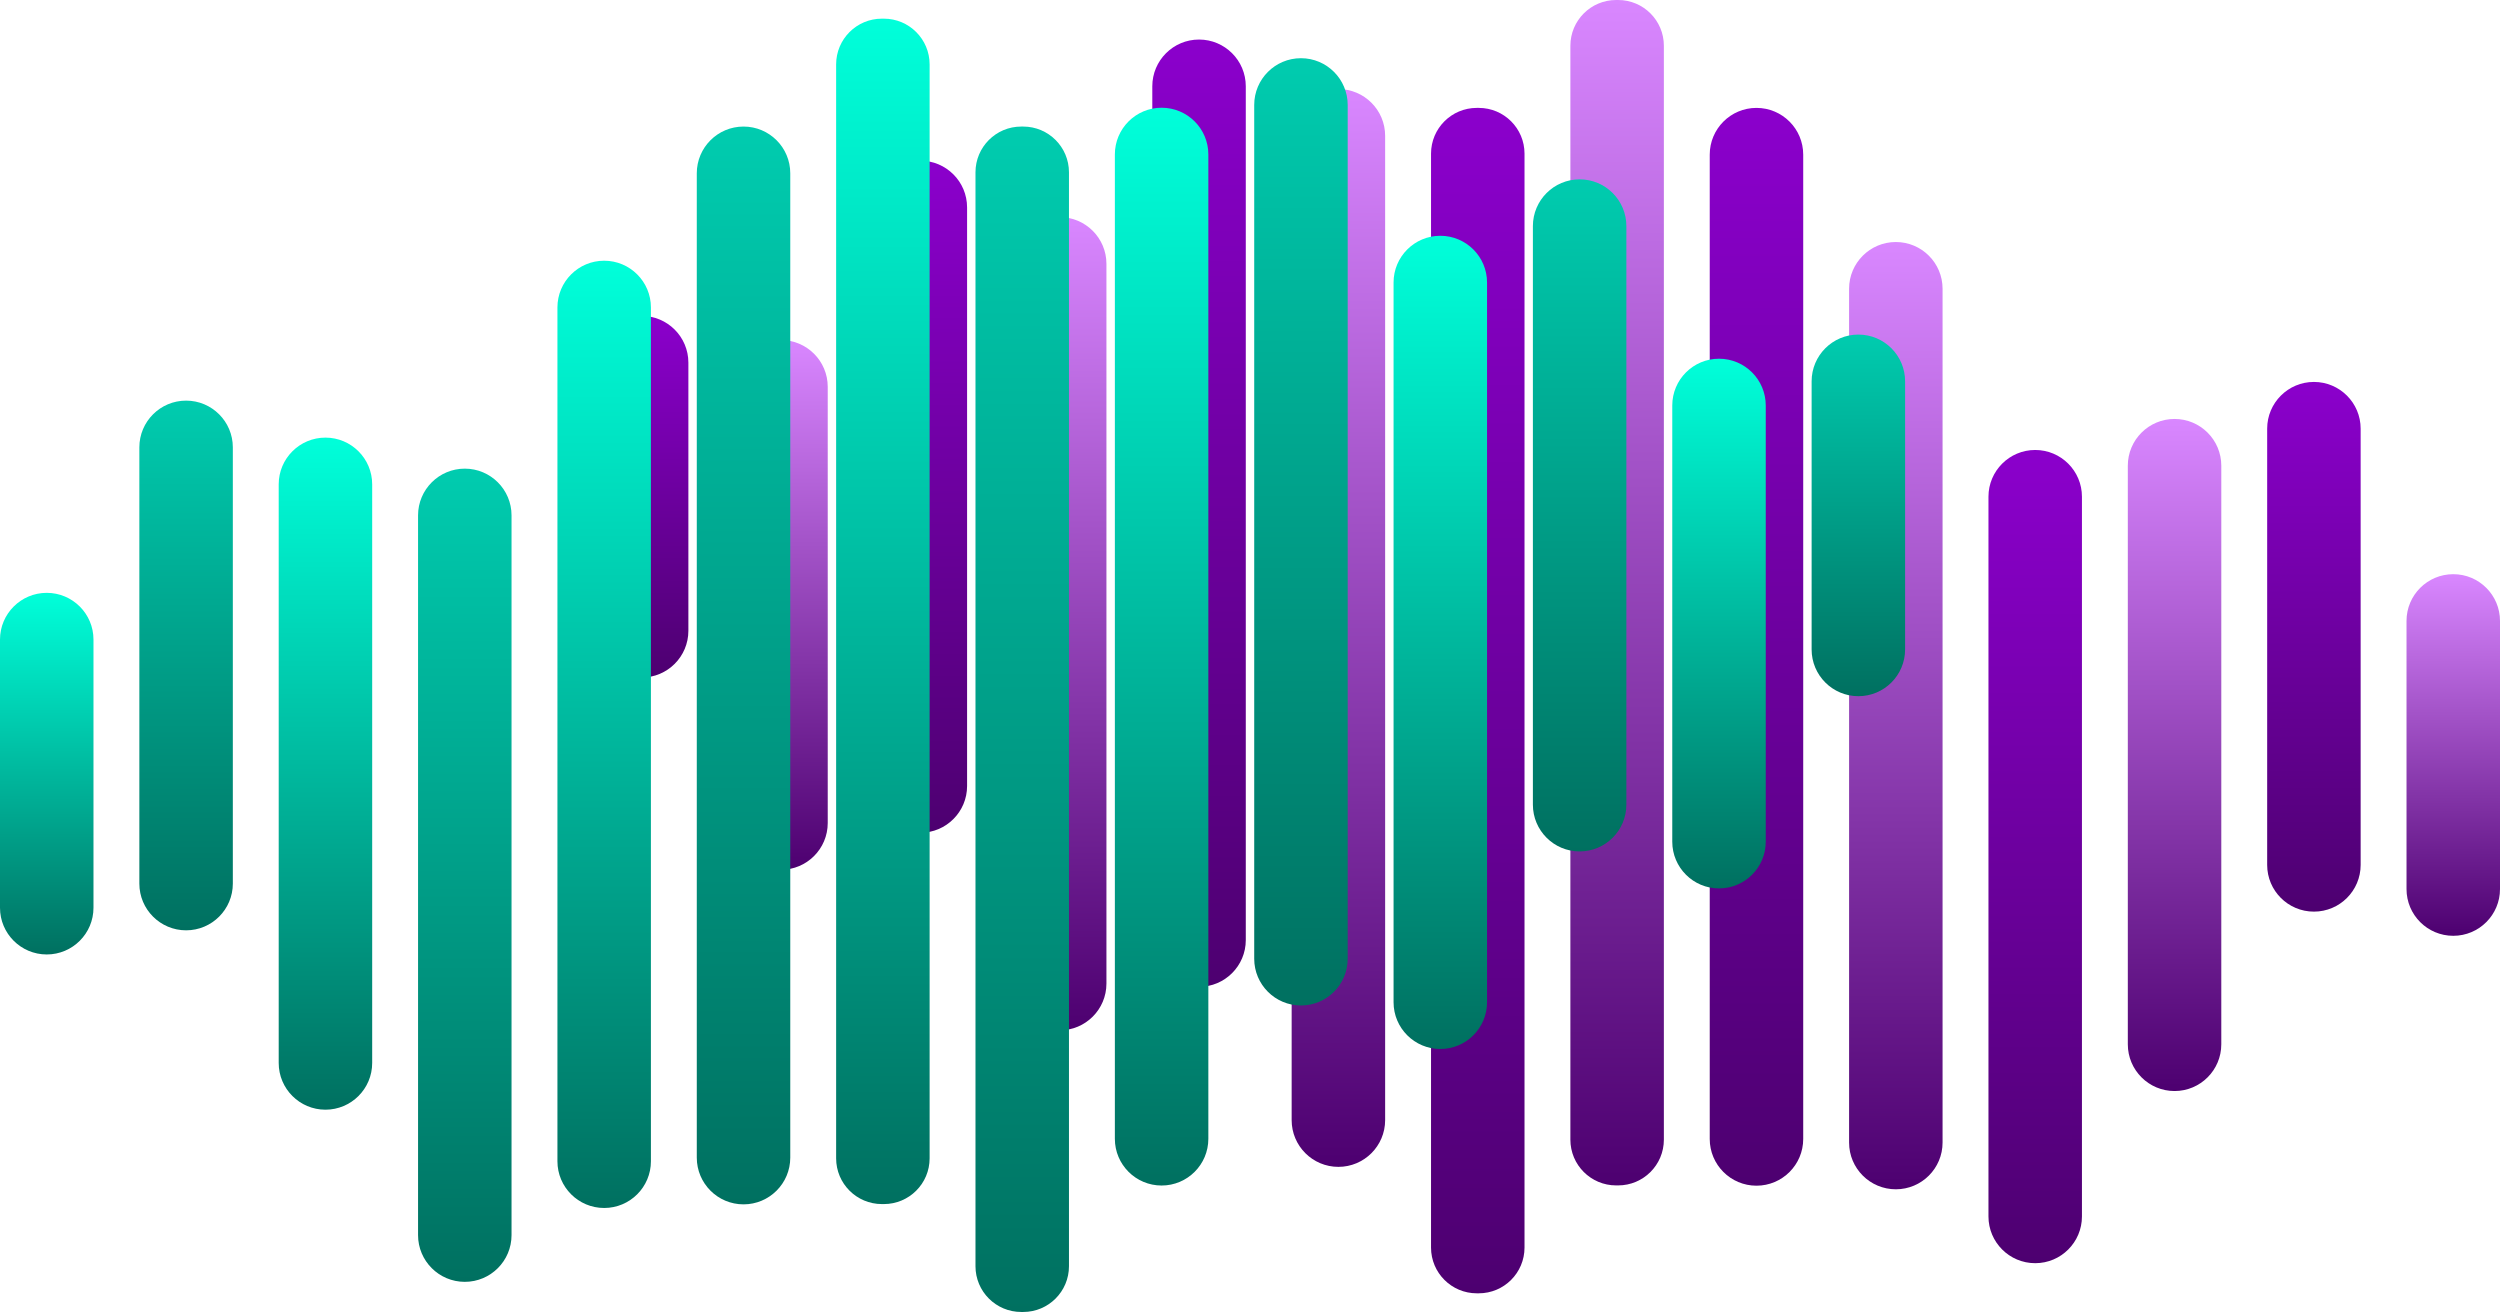
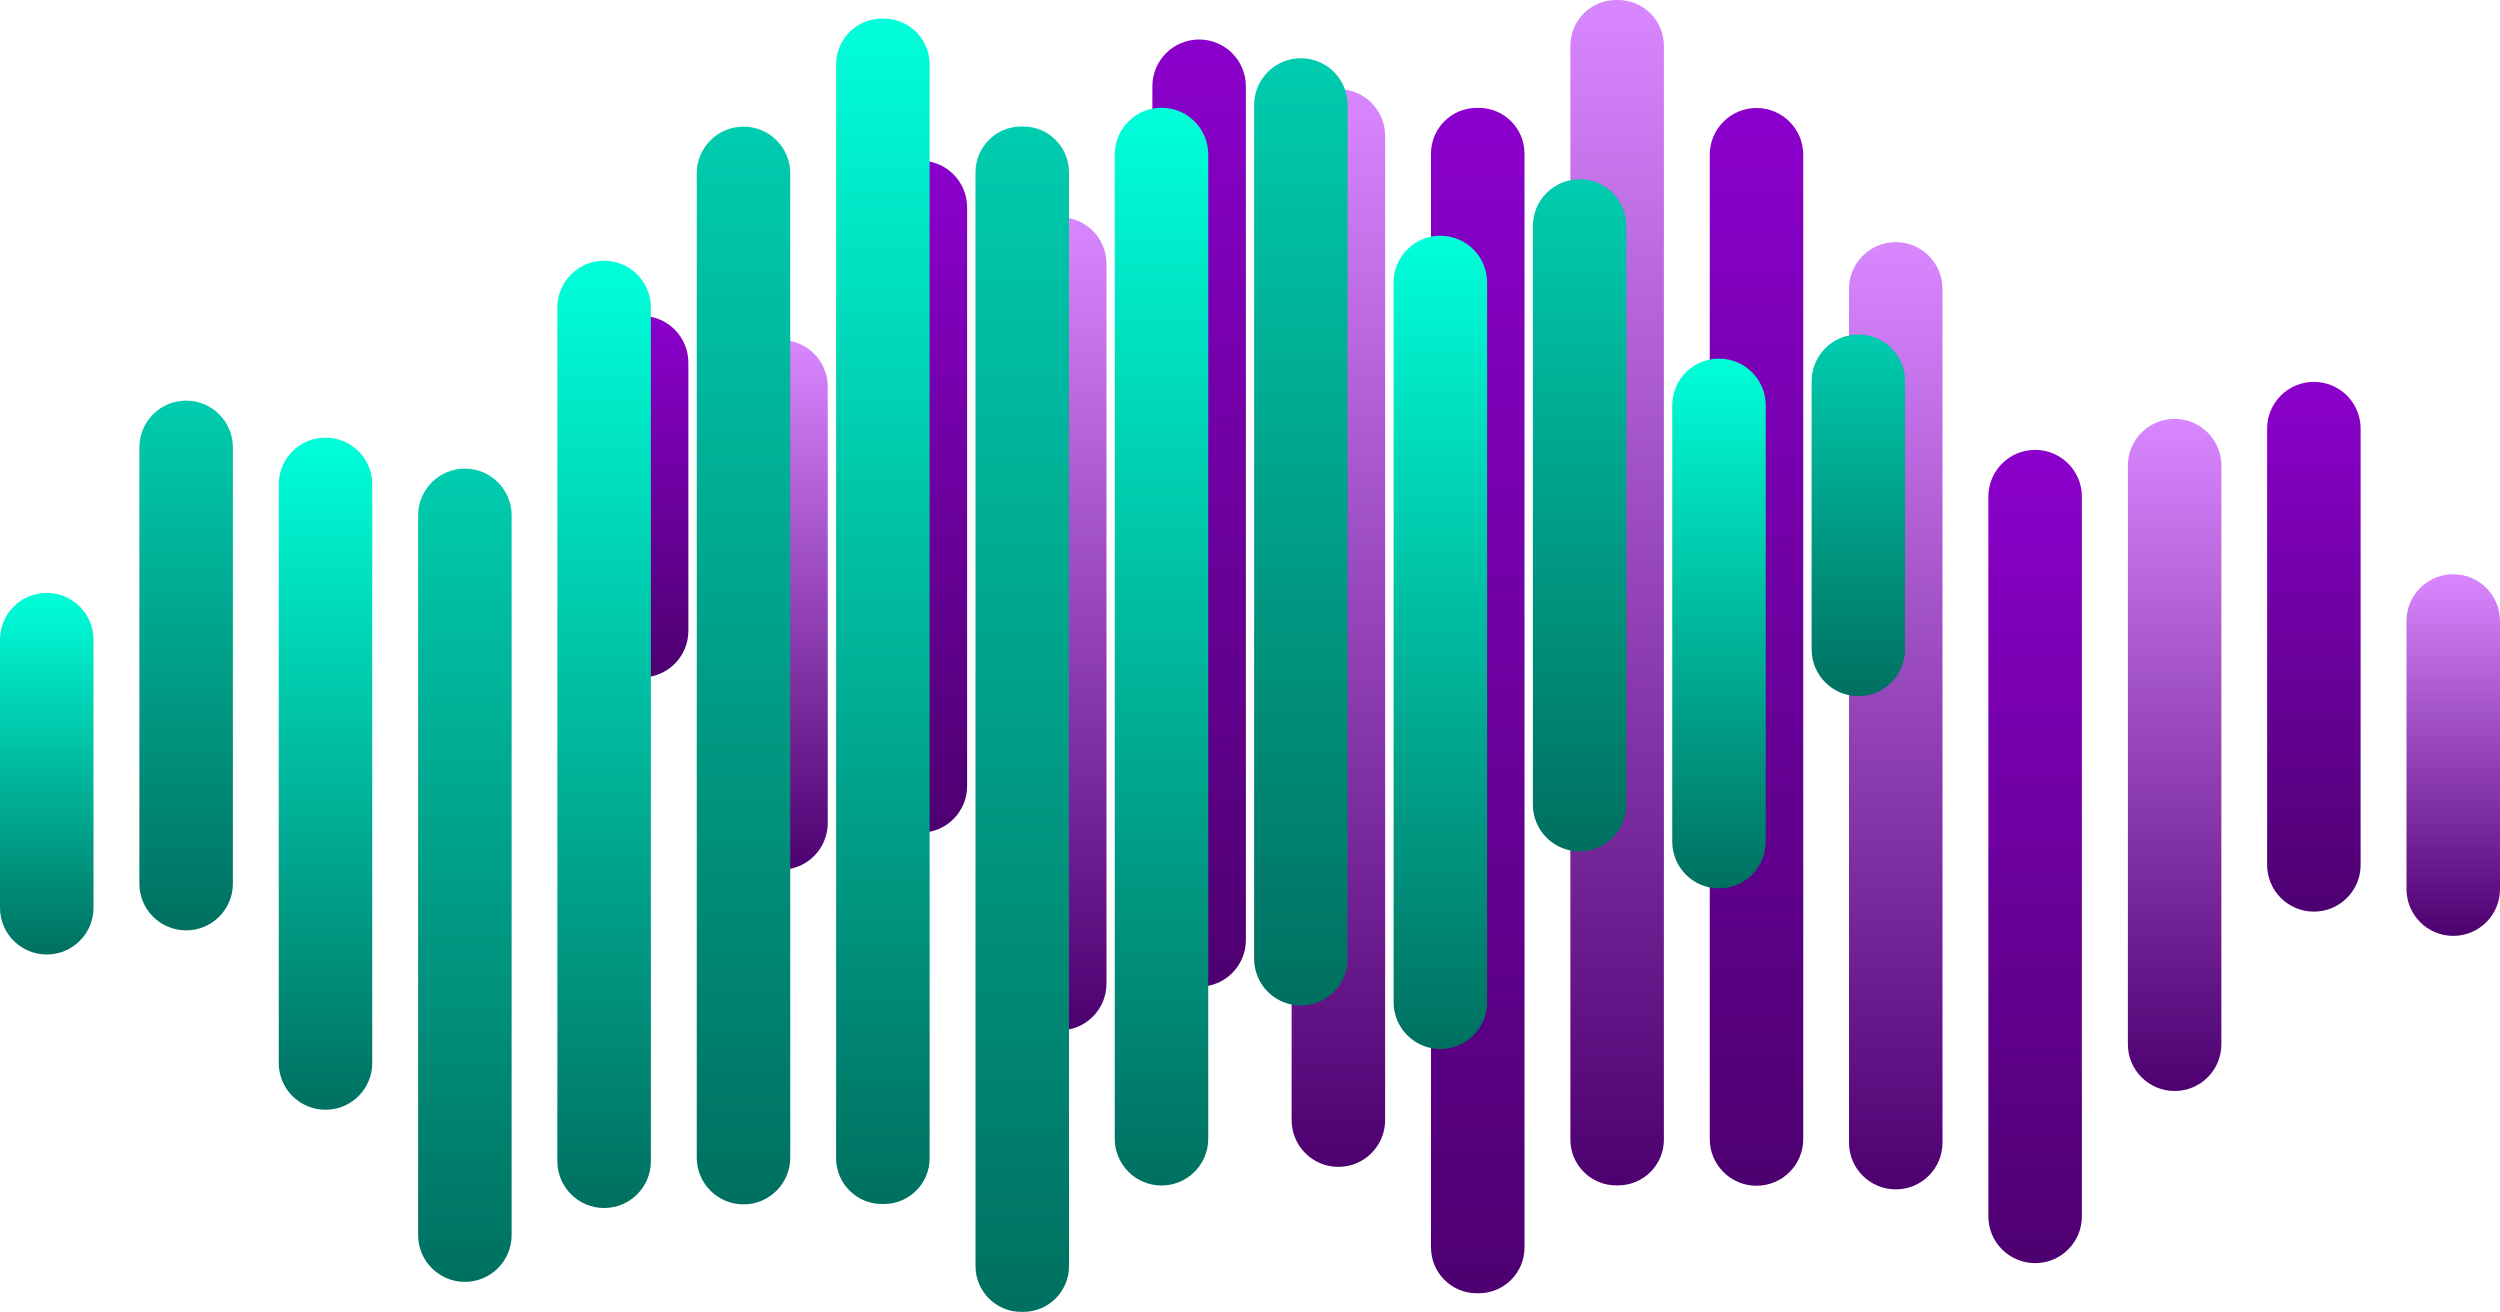
- <svg xmlns="http://www.w3.org/2000/svg" xmlns:xlink="http://www.w3.org/1999/xlink" width="889.48" height="466.79" viewBox="0 0 889.48 466.79">
+ <svg xmlns="http://www.w3.org/2000/svg" xmlns:xlink="http://www.w3.org/1999/xlink" viewBox="0 0 200 104.96">
  <defs>
-     <linearGradient id="d" x1="2643.68" y1="-183.89" x2="2643.68" y2="-55.23" gradientTransform="translate(2871.97 296.29) rotate(-180) scale(1 -1)" gradientUnits="userSpaceOnUse">
+     <linearGradient id="d" x1="-921.95" y1="-271.02" x2="-921.95" y2="-242.09" gradientTransform="translate(-870.61 296.29) rotate(-180) scale(1 -1)" gradientUnits="userSpaceOnUse">
      <stop offset="0" stop-color="#8b00cc" />
      <stop offset="1" stop-color="#4d0070" />
    </linearGradient>
-     <linearGradient id="e" x1="2296.61" y1="-296.29" x2="2296.61" y2="125.47" gradientTransform="translate(-1721.25 125.47) scale(1 -1)" gradientUnits="userSpaceOnUse">
+     <linearGradient id="e" x1="-999.98" y1="-296.29" x2="-999.98" y2="-201.46" gradientTransform="translate(1129.35 -201.46) scale(1 -1)" gradientUnits="userSpaceOnUse">
      <stop offset="0" stop-color="#d987ff" />
      <stop offset="1" stop-color="#4d0070" />
    </linearGradient>
-     <linearGradient id="f" x1="2247.03" y1="-257.9" x2="2247.03" y2="125.57" gradientTransform="translate(-1622.09 163.96) scale(1 -1)" xlink:href="#d" />
-     <linearGradient id="g" x1="2197.45" y1="-210.17" x2="2197.45" y2="126.85" gradientTransform="translate(-1522.93 212.97) scale(1 -1)" xlink:href="#e" />
-     <linearGradient id="h" x1="2147.87" y1="-136.19" x2="2147.87" y2="153.14" gradientTransform="translate(-1423.76 313.24) scale(1 -1)" xlink:href="#d" />
-     <linearGradient id="i" x1="2098.29" y1="-147.23" x2="2098.29" y2="91.89" gradientTransform="translate(-1324.6 240.95) scale(1 -1)" xlink:href="#e" />
-     <linearGradient id="j" x1="2048.7" y1="-160.39" x2="2048.7" y2="28.07" gradientTransform="translate(-1225.44 163.96) scale(1 -1)" xlink:href="#d" />
-     <linearGradient id="k" x1="1999.12" y1="-92" x2="1999.12" y2="36.66" gradientTransform="translate(-1126.28 240.95) scale(1 -1)" xlink:href="#e" />
-     <linearGradient id="l" x1="2346.19" y1="-257.9" x2="2346.19" y2="163.86" xlink:href="#d" />
-     <linearGradient id="m" x1="2395.77" y1="-264.59" x2="2395.77" y2="118.88" gradientTransform="translate(2871.97 296.29) rotate(-180) scale(1 -1)" xlink:href="#e" />
-     <linearGradient id="n" x1="2445.36" y1="-282.22" x2="2445.36" y2="54.81" xlink:href="#d" />
-     <linearGradient id="o" x1="2494.94" y1="-219.04" x2="2494.94" y2="70.29" gradientTransform="translate(2871.97 296.29) rotate(-180) scale(1 -1)" xlink:href="#e" />
-     <linearGradient id="p" x1="2544.52" y1="-239.12" x2="2544.52" y2="0" xlink:href="#d" />
-     <linearGradient id="q" x1="2594.1" y1="-175.3" x2="2594.1" y2="13.16" gradientTransform="translate(2871.97 296.29) rotate(-180) scale(1 -1)" xlink:href="#e" />
-     <linearGradient id="r" x1="661.19" y1="119.04" x2="661.19" y2="247.7" gradientTransform="translate(1322.38 366.74) rotate(180)" gradientUnits="userSpaceOnUse">
+     <linearGradient id="f" x1="-1011.13" y1="-287.66" x2="-1011.13" y2="-201.43" gradientTransform="translate(1151.65 -192.8) scale(1 -1)" xlink:href="#d" />
+     <linearGradient id="g" x1="-1022.28" y1="-276.93" x2="-1022.28" y2="-201.14" gradientTransform="translate(1173.95 -181.78) scale(1 -1)" xlink:href="#e" />
+     <linearGradient id="h" x1="-1033.43" y1="-260.29" x2="-1033.43" y2="-195.23" gradientTransform="translate(1196.25 -159.24) scale(1 -1)" xlink:href="#d" />
+     <linearGradient id="i" x1="-1044.58" y1="-262.77" x2="-1044.58" y2="-209.01" gradientTransform="translate(1218.54 -175.49) scale(1 -1)" xlink:href="#e" />
+     <linearGradient id="j" x1="-1055.73" y1="-265.73" x2="-1055.73" y2="-223.36" gradientTransform="translate(1240.84 -192.8) scale(1 -1)" xlink:href="#d" />
+     <linearGradient id="k" x1="-1066.88" y1="-250.35" x2="-1066.88" y2="-221.42" gradientTransform="translate(1263.14 -175.49) scale(1 -1)" xlink:href="#e" />
+     <linearGradient id="l" x1="-988.84" y1="-287.66" x2="-988.84" y2="-192.82" xlink:href="#d" />
+     <linearGradient id="m" x1="-977.69" y1="-289.16" x2="-977.69" y2="-202.94" gradientTransform="translate(-870.61 296.29) rotate(-180) scale(1 -1)" xlink:href="#e" />
+     <linearGradient id="n" x1="-966.54" y1="-293.12" x2="-966.54" y2="-217.34" xlink:href="#d" />
+     <linearGradient id="o" x1="-955.39" y1="-278.92" x2="-955.39" y2="-213.86" gradientTransform="translate(-870.61 296.29) rotate(-180) scale(1 -1)" xlink:href="#e" />
+     <linearGradient id="p" x1="-944.24" y1="-283.43" x2="-944.24" y2="-229.67" xlink:href="#d" />
+     <linearGradient id="q" x1="-933.09" y1="-269.08" x2="-933.09" y2="-226.71" gradientTransform="translate(-870.61 296.29) rotate(-180) scale(1 -1)" xlink:href="#e" />
+     <linearGradient id="r" x1="148.67" y1="26.77" x2="148.67" y2="55.7" gradientTransform="translate(297.34 82.46) rotate(-180)" gradientUnits="userSpaceOnUse">
      <stop offset="0" stop-color="#00ccaf" />
      <stop offset="1" stop-color="#007060" />
    </linearGradient>
-     <linearGradient id="s" x1="314.12" y1="6.64" x2="314.12" y2="428.4" gradientUnits="userSpaceOnUse">
+     <linearGradient id="s" x1="70.63" y1="1.49" x2="70.63" y2="96.33" gradientUnits="userSpaceOnUse">
      <stop offset="0" stop-color="#00ffda" />
      <stop offset="1" stop-color="#007060" />
    </linearGradient>
-     <linearGradient id="t" x1="264.54" y1="45.03" x2="264.54" y2="428.5" gradientTransform="matrix(1,0,0,1,0,0)" xlink:href="#r" />
-     <linearGradient id="u" x1="214.96" y1="92.76" x2="214.96" y2="429.78" xlink:href="#s" />
-     <linearGradient id="v" x1="165.38" y1="166.74" x2="165.38" y2="456.07" gradientTransform="matrix(1,0,0,1,0,0)" xlink:href="#r" />
-     <linearGradient id="w" x1="115.79" y1="155.7" x2="115.79" y2="394.82" xlink:href="#s" />
-     <linearGradient id="x" x1="66.21" y1="142.54" x2="66.21" y2="331" gradientTransform="matrix(1,0,0,1,0,0)" xlink:href="#r" />
-     <linearGradient id="y" x1="16.63" y1="210.93" x2="16.63" y2="339.59" xlink:href="#s" />
-     <linearGradient id="z" x1="363.7" y1="45.03" x2="363.7" y2="466.79" gradientTransform="translate(727.4 511.82) rotate(-180)" xlink:href="#r" />
-     <linearGradient id="aa" x1="413.28" y1="38.34" x2="413.28" y2="421.81" gradientTransform="translate(826.57 460.14) rotate(180)" xlink:href="#s" />
-     <linearGradient id="ab" x1="462.86" y1="20.71" x2="462.86" y2="357.74" gradientTransform="translate(925.73 378.45) rotate(-180)" xlink:href="#r" />
-     <linearGradient id="ac" x1="512.45" y1="83.89" x2="512.45" y2="373.22" gradientTransform="translate(1024.89 457.11) rotate(180)" xlink:href="#s" />
-     <linearGradient id="ad" x1="562.03" y1="63.81" x2="562.03" y2="302.93" gradientTransform="translate(1124.05 366.74) rotate(-180)" xlink:href="#r" />
-     <linearGradient id="ae" x1="611.61" y1="127.63" x2="611.61" y2="316.09" gradientTransform="translate(1223.22 443.72) rotate(-180)" xlink:href="#s" />
+     <linearGradient id="t" x1="59.48" y1="10.13" x2="59.48" y2="96.35" gradientTransform="matrix(1,0,0,1,0,0)" xlink:href="#r" />
+     <linearGradient id="u" x1="48.33" y1="20.86" x2="48.33" y2="96.64" xlink:href="#s" />
+     <linearGradient id="v" x1="37.18" y1="37.49" x2="37.18" y2="102.55" gradientTransform="matrix(1,0,0,1,0,0)" xlink:href="#r" />
+     <linearGradient id="w" x1="26.04" y1="35.01" x2="26.04" y2="88.78" xlink:href="#s" />
+     <linearGradient id="x" x1="14.89" y1="32.05" x2="14.89" y2="74.42" gradientTransform="matrix(1,0,0,1,0,0)" xlink:href="#r" />
+     <linearGradient id="y" x1="3.74" y1="47.43" x2="3.74" y2="76.36" xlink:href="#s" />
+     <linearGradient id="z" x1="81.78" y1="10.13" x2="81.78" y2="104.96" gradientTransform="translate(163.56 115.08) rotate(-180)" xlink:href="#r" />
+     <linearGradient id="aa" x1="92.93" y1="8.62" x2="92.93" y2="94.84" gradientTransform="translate(185.85 103.46) rotate(-180)" xlink:href="#s" />
+     <linearGradient id="ab" x1="104.08" y1="4.66" x2="104.08" y2="80.44" gradientTransform="translate(208.15 85.1) rotate(-180)" xlink:href="#r" />
+     <linearGradient id="ac" x1="115.22" y1="18.86" x2="115.22" y2="83.92" gradientTransform="translate(230.45 102.78) rotate(180)" xlink:href="#s" />
+     <linearGradient id="ad" x1="126.37" y1="14.35" x2="126.37" y2="68.11" gradientTransform="translate(252.74 82.46) rotate(-180)" xlink:href="#r" />
+     <linearGradient id="ae" x1="137.52" y1="28.7" x2="137.52" y2="71.07" gradientTransform="translate(275.04 99.77) rotate(-180)" xlink:href="#s" />
  </defs>
  <g isolation="isolate">
    <g id="b">
      <g id="c">
-         <rect x="211.66" y="112.4" width="33.26" height="128.66" rx="16.63" ry="16.63" fill="url(#d)" />
-         <rect x="558.73" y="0" width="33.26" height="421.76" rx="16.28" ry="16.28" transform="translate(1150.72 421.76) rotate(-180)" fill="url(#e)" />
-         <rect x="608.31" y="38.39" width="33.26" height="383.47" rx="16.63" ry="16.63" transform="translate(1249.88 460.25) rotate(-180)" fill="url(#f)" />
-         <rect x="657.89" y="86.11" width="33.26" height="337.03" rx="16.63" ry="16.63" transform="translate(1349.04 509.25) rotate(180)" fill="url(#g)" />
-         <rect x="707.47" y="160.1" width="33.26" height="289.33" rx="16.63" ry="16.63" transform="translate(1448.21 609.53) rotate(-180)" fill="url(#h)" />
-         <rect x="757.05" y="149.06" width="33.26" height="239.12" rx="16.63" ry="16.63" transform="translate(1547.37 537.24) rotate(-180)" fill="url(#i)" />
-         <rect x="806.63" y="135.9" width="33.26" height="188.46" rx="16.63" ry="16.63" transform="translate(1646.53 460.25) rotate(-180)" fill="url(#j)" />
-         <rect x="856.22" y="204.29" width="33.26" height="128.66" rx="16.63" ry="16.63" transform="translate(1745.7 537.24) rotate(-180)" fill="url(#k)" />
-         <rect x="509.15" y="38.39" width="33.26" height="421.76" rx="16.28" ry="16.28" fill="url(#l)" />
-         <rect x="459.56" y="31.69" width="33.26" height="383.47" rx="16.63" ry="16.63" fill="url(#m)" />
-         <rect x="409.98" y="14.07" width="33.26" height="337.03" rx="16.63" ry="16.63" fill="url(#n)" />
-         <rect x="360.4" y="77.25" width="33.26" height="289.33" rx="16.63" ry="16.63" fill="url(#o)" />
-         <rect x="310.82" y="57.17" width="33.26" height="239.12" rx="16.63" ry="16.63" fill="url(#p)" />
-         <rect x="261.24" y="120.99" width="33.26" height="188.46" rx="16.63" ry="16.63" fill="url(#q)" />
+         <rect x="47.59" y="25.27" width="7.48" height="28.93" rx="3.74" ry="3.74" fill="url(#d)" />
+         <rect x="125.63" y="0" width="7.48" height="94.83" rx="3.66" ry="3.66" transform="translate(258.74 94.83) rotate(-180)" fill="url(#e)" />
+         <rect x="136.78" y="8.63" width="7.48" height="86.22" rx="3.74" ry="3.74" transform="translate(281.04 103.49) rotate(-180)" fill="url(#f)" />
+         <rect x="147.93" y="19.36" width="7.48" height="75.78" rx="3.74" ry="3.74" transform="translate(303.33 114.51) rotate(-180)" fill="url(#g)" />
+         <rect x="159.08" y="36" width="7.48" height="65.06" rx="3.74" ry="3.74" transform="translate(325.63 137.05) rotate(-180)" fill="url(#h)" />
+         <rect x="170.22" y="33.52" width="7.48" height="53.77" rx="3.74" ry="3.74" transform="translate(347.93 120.8) rotate(180)" fill="url(#i)" />
+         <rect x="181.37" y="30.56" width="7.48" height="42.38" rx="3.74" ry="3.74" transform="translate(370.22 103.49) rotate(180)" fill="url(#j)" />
+         <rect x="192.52" y="45.93" width="7.48" height="28.93" rx="3.74" ry="3.74" transform="translate(392.52 120.8) rotate(180)" fill="url(#k)" />
+         <rect x="114.48" y="8.63" width="7.48" height="94.83" rx="3.66" ry="3.66" fill="url(#l)" />
+         <rect x="103.33" y="7.13" width="7.48" height="86.22" rx="3.74" ry="3.74" fill="url(#m)" />
+         <rect x="92.19" y="3.16" width="7.48" height="75.78" rx="3.74" ry="3.74" fill="url(#n)" />
+         <rect x="81.04" y="17.37" width="7.48" height="65.06" rx="3.74" ry="3.74" fill="url(#o)" />
+         <rect x="69.89" y="12.85" width="7.48" height="53.77" rx="3.74" ry="3.74" fill="url(#p)" />
+         <rect x="58.74" y="27.2" width="7.48" height="42.38" rx="3.74" ry="3.74" fill="url(#q)" />
        <g mix-blend-mode="lighten">
-           <rect x="644.56" y="119.04" width="33.26" height="128.66" rx="16.63" ry="16.63" transform="translate(1322.38 366.74) rotate(-180)" fill="url(#r)" />
-           <rect x="297.49" y="6.64" width="33.26" height="421.76" rx="16.28" ry="16.28" fill="url(#s)" />
-           <rect x="247.91" y="45.03" width="33.26" height="383.47" rx="16.63" ry="16.63" fill="url(#t)" />
-           <rect x="198.33" y="92.76" width="33.26" height="337.03" rx="16.63" ry="16.63" fill="url(#u)" />
-           <rect x="148.74" y="166.74" width="33.26" height="289.33" rx="16.63" ry="16.63" fill="url(#v)" />
-           <rect x="99.16" y="155.7" width="33.26" height="239.12" rx="16.63" ry="16.63" fill="url(#w)" />
-           <rect x="49.58" y="142.54" width="33.26" height="188.46" rx="16.63" ry="16.63" fill="url(#x)" />
-           <rect x="0" y="210.93" width="33.26" height="128.66" rx="16.63" ry="16.63" fill="url(#y)" />
-           <rect x="347.07" y="45.03" width="33.26" height="421.76" rx="16.28" ry="16.28" transform="translate(727.4 511.82) rotate(180)" fill="url(#z)" />
-           <rect x="396.65" y="38.34" width="33.26" height="383.47" rx="16.63" ry="16.63" transform="translate(826.57 460.14) rotate(-180)" fill="url(#aa)" />
-           <rect x="446.23" y="20.71" width="33.26" height="337.03" rx="16.63" ry="16.63" transform="translate(925.73 378.45) rotate(180)" fill="url(#ab)" />
-           <rect x="495.81" y="83.89" width="33.26" height="289.33" rx="16.63" ry="16.63" transform="translate(1024.89 457.11) rotate(-180)" fill="url(#ac)" />
-           <rect x="545.4" y="63.81" width="33.26" height="239.12" rx="16.63" ry="16.63" transform="translate(1124.05 366.74) rotate(180)" fill="url(#ad)" />
-           <rect x="594.98" y="127.63" width="33.26" height="188.46" rx="16.63" ry="16.63" transform="translate(1223.22 443.72) rotate(180)" fill="url(#ae)" />
+           <rect x="144.93" y="26.77" width="7.48" height="28.93" rx="3.74" ry="3.74" transform="translate(297.34 82.46) rotate(180)" fill="url(#r)" />
+           <rect x="66.89" y="1.49" width="7.48" height="94.83" rx="3.66" ry="3.66" fill="url(#s)" />
+           <rect x="55.74" y="10.13" width="7.48" height="86.22" rx="3.74" ry="3.74" fill="url(#t)" />
+           <rect x="44.59" y="20.86" width="7.48" height="75.78" rx="3.74" ry="3.74" fill="url(#u)" />
+           <rect x="33.45" y="37.49" width="7.48" height="65.06" rx="3.74" ry="3.74" fill="url(#v)" />
+           <rect x="22.3" y="35.01" width="7.48" height="53.77" rx="3.74" ry="3.74" fill="url(#w)" />
+           <rect x="11.15" y="32.05" width="7.48" height="42.38" rx="3.74" ry="3.74" fill="url(#x)" />
+           <rect x="0" y="47.43" width="7.48" height="28.93" rx="3.74" ry="3.74" fill="url(#y)" />
+           <rect x="78.04" y="10.13" width="7.48" height="94.83" rx="3.66" ry="3.66" transform="translate(163.56 115.08) rotate(180)" fill="url(#z)" />
+           <rect x="89.19" y="8.62" width="7.48" height="86.22" rx="3.74" ry="3.74" transform="translate(185.85 103.46) rotate(180)" fill="url(#aa)" />
+           <rect x="100.34" y="4.66" width="7.48" height="75.78" rx="3.74" ry="3.74" transform="translate(208.15 85.1) rotate(180)" fill="url(#ab)" />
+           <rect x="111.48" y="18.86" width="7.48" height="65.06" rx="3.74" ry="3.74" transform="translate(230.45 102.78) rotate(-180)" fill="url(#ac)" />
+           <rect x="122.63" y="14.35" width="7.48" height="53.77" rx="3.74" ry="3.74" transform="translate(252.74 82.46) rotate(180)" fill="url(#ad)" />
+           <rect x="133.78" y="28.7" width="7.48" height="42.38" rx="3.74" ry="3.74" transform="translate(275.04 99.77) rotate(180)" fill="url(#ae)" />
        </g>
      </g>
    </g>
  </g>
</svg>
